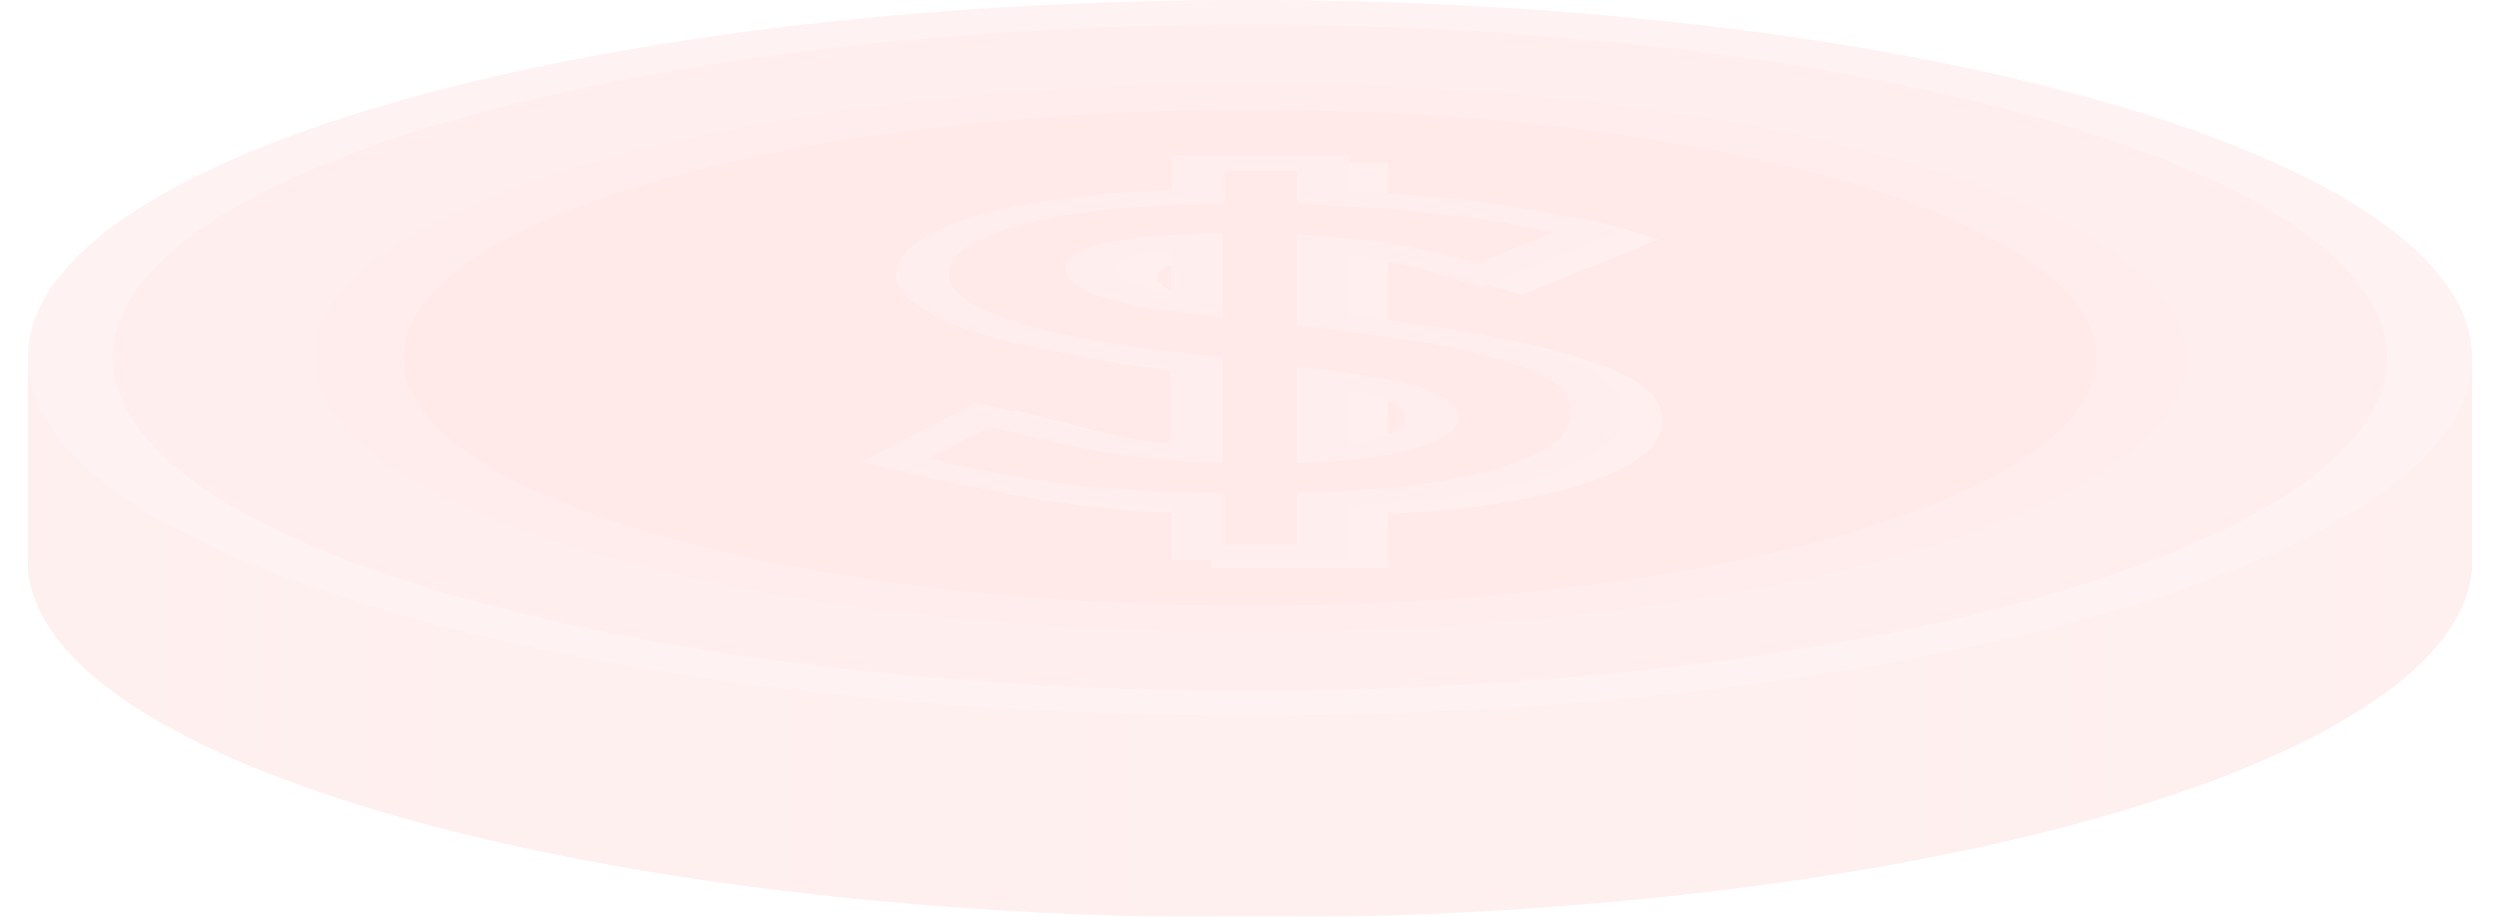
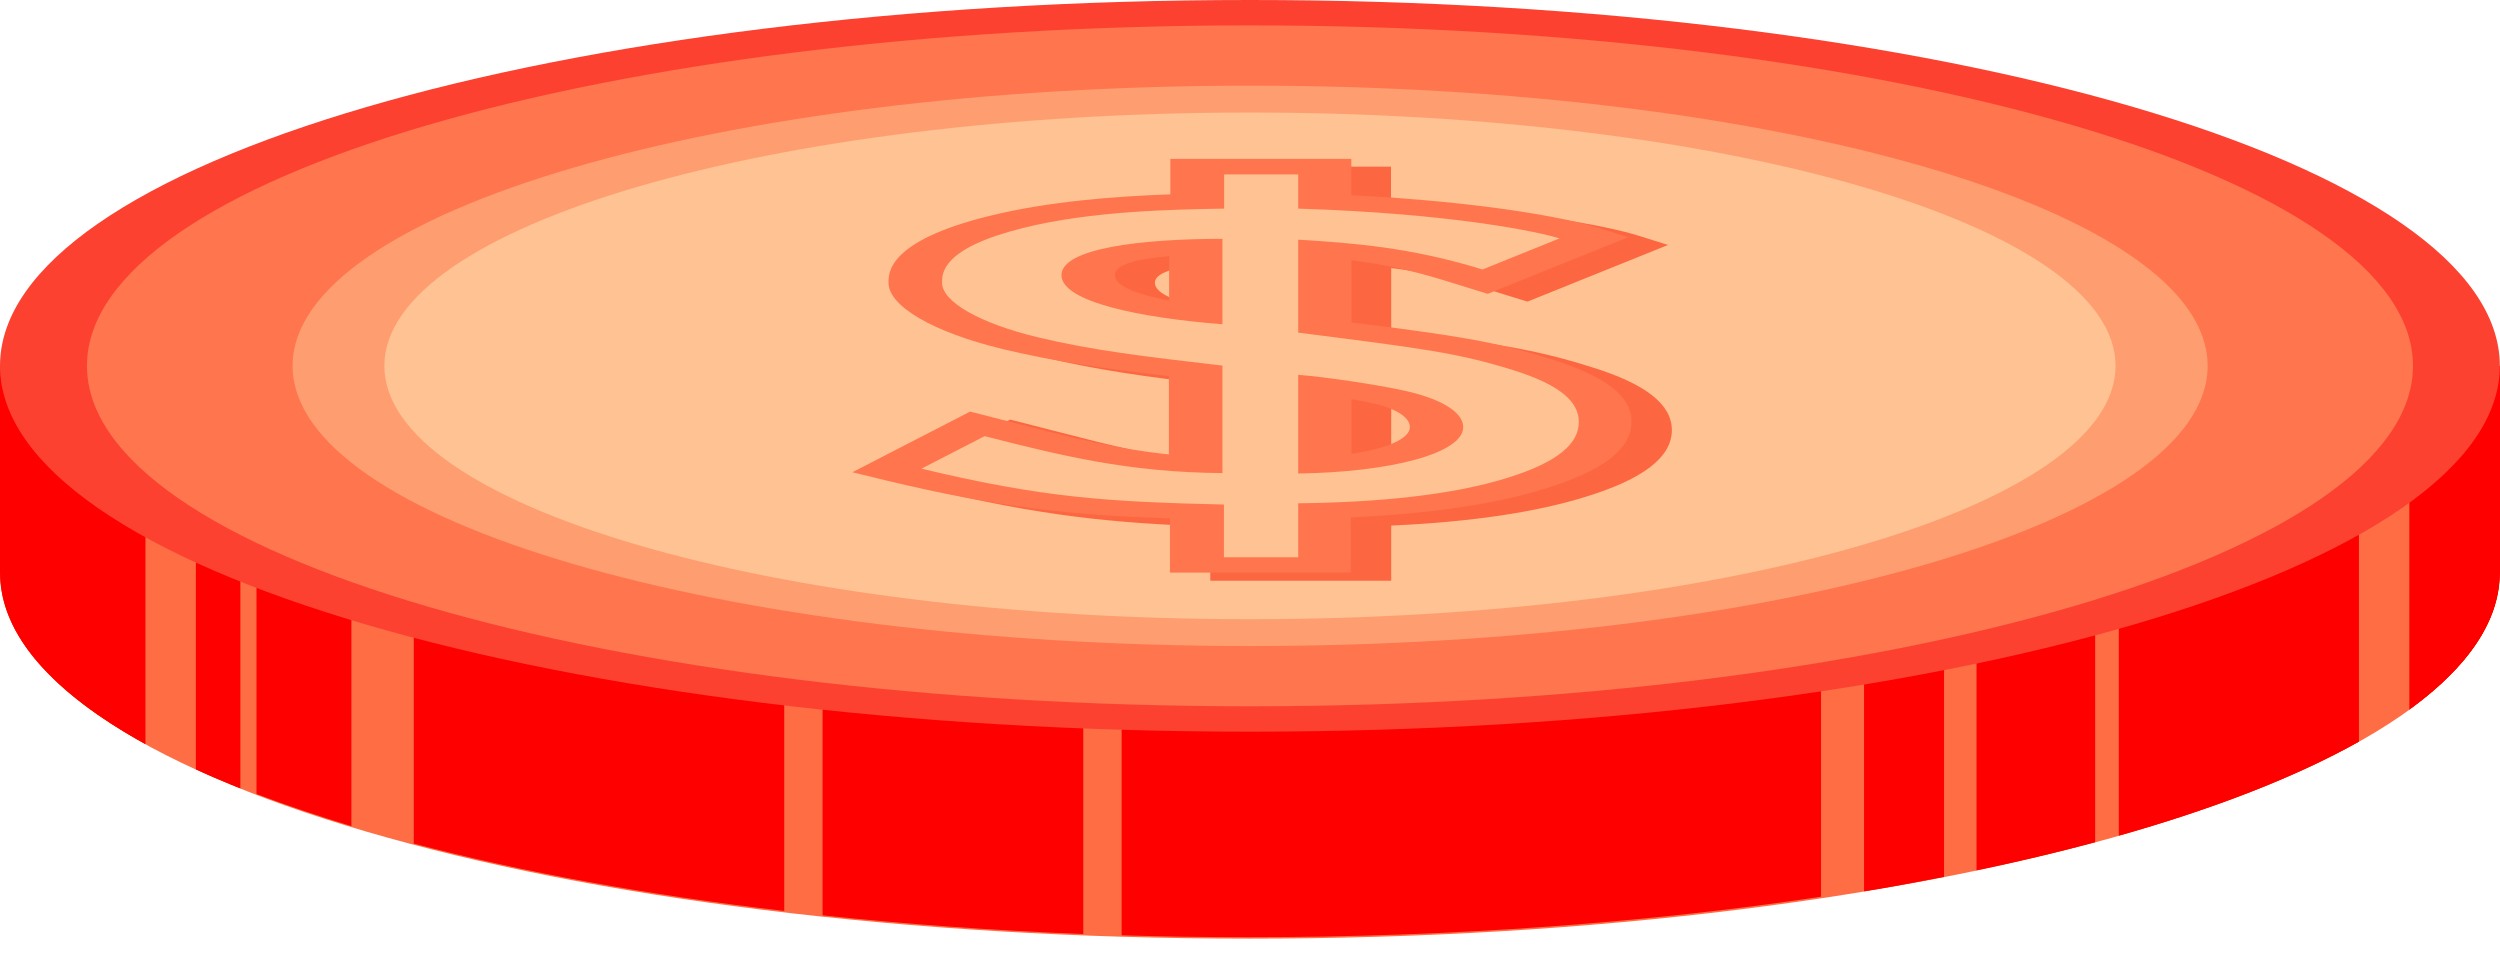
- <svg xmlns="http://www.w3.org/2000/svg" width="90" height="33" viewBox="0 0 90 33" fill="none">
-   <mask id="mask0" maskUnits="userSpaceOnUse" x="1" y="0" width="89" height="33">
-     <mask id="mask1" maskUnits="userSpaceOnUse" x="0" y="0" width="90" height="33">
-       <rect width="90" height="33" rx="8" fill="#1A1F34" />
-     </mask>
-     <g mask="url(#mask1)">
-       <path d="M1 20.163C1 27.278 20.697 33.04 44.997 33.04C69.297 33.04 88.994 27.278 88.994 20.163V12.878H1V20.163Z" fill="#E7AF1E" />
-       <g style="mix-blend-mode:color-burn">
-         <path d="M6.12 12.878H1V20.163C1 22.342 2.854 24.396 6.12 26.199V12.878Z" fill="#CBCBCB" />
-       </g>
-       <g style="mix-blend-mode:color-burn">
-         <path d="M9.461 12.878H7.895V27.085C8.39 27.315 8.914 27.536 9.461 27.758V12.878Z" fill="#CBCBCB" />
-       </g>
-       <g style="mix-blend-mode:color-burn">
-         <path d="M39.131 12.826H29.955V32.22C32.881 32.531 35.954 32.752 39.131 32.878V12.826Z" fill="#CBCBCB" />
-       </g>
-       <g style="mix-blend-mode:color-burn">
-         <path d="M65.1 12.826H40.482V32.922C41.953 32.967 43.438 32.989 44.945 32.989C52.208 32.989 59.064 32.471 65.1 31.563V12.826Z" fill="#CBCBCB" />
-       </g>
-       <g style="mix-blend-mode:color-burn">
-         <path d="M69.43 12.878H66.615V31.378C67.576 31.223 68.514 31.046 69.43 30.868V12.878Z" fill="#CBCBCB" />
-       </g>
-       <g style="mix-blend-mode:color-burn">
-         <path d="M74.749 12.878H70.574V30.639C72.037 30.336 73.426 30.004 74.749 29.649V12.878Z" fill="#CBCBCB" />
-       </g>
-       <g style="mix-blend-mode:color-burn">
-         <path d="M84.034 12.878H75.582V29.42C78.966 28.46 81.832 27.344 84.034 26.11V12.878Z" fill="#CBCBCB" />
-       </g>
-       <g style="mix-blend-mode:color-burn">
-         <path d="M85.809 12.878V24.987C87.862 23.502 89 21.869 89 20.163V12.878H85.809Z" fill="#CBCBCB" />
-       </g>
-       <g style="mix-blend-mode:color-burn">
-         <path d="M28.597 12.826H15.565V29.694C19.369 30.691 23.78 31.504 28.605 32.065V12.826H28.597Z" fill="#CBCBCB" />
-       </g>
-       <g style="mix-blend-mode:color-burn">
-         <path d="M13.369 12.826H10.029V27.95C11.064 28.341 12.187 28.718 13.369 29.08V12.826Z" fill="#CBCBCB" />
-       </g>
-       <path d="M88.994 12.878C88.994 19.993 69.297 25.755 44.997 25.755C20.697 25.755 1 19.993 1 12.878C1 5.763 20.697 0 44.997 0C69.297 0 88.994 5.763 88.994 12.878Z" fill="#BD8936" />
-       <path d="M85.937 12.877C85.937 19.497 67.607 24.861 44.999 24.861C22.391 24.861 4.061 19.497 4.061 12.877C4.061 6.257 22.391 0.894 44.999 0.894C67.614 0.894 85.937 6.257 85.937 12.877Z" fill="#E7B142" />
-       <path d="M78.709 12.878C78.709 18.331 63.615 22.741 45.004 22.741C26.386 22.741 11.299 18.323 11.299 12.878C11.299 7.433 26.393 3.015 45.004 3.015C63.615 3.007 78.709 7.425 78.709 12.878Z" fill="#F2CD45" />
-       <path d="M75.468 12.879C75.468 17.806 61.829 21.796 44.998 21.796C28.168 21.796 14.529 17.806 14.529 12.879C14.529 7.951 28.168 3.961 44.998 3.961C61.829 3.961 75.468 7.951 75.468 12.879Z" fill="#FDE847" />
-       <path d="M57.019 12.922C55.009 12.287 53.598 12.08 49.971 11.622V9.435C50.938 9.553 51.987 9.76 53.214 10.137L54.766 10.617L59.716 8.622L58.652 8.29C57.588 7.957 54.655 7.381 49.963 7.144V5.866H43.594V7.115C41.733 7.181 39.309 7.351 37.189 7.883C33.672 8.755 33.672 9.863 33.672 10.233C33.672 11.06 35.253 11.976 37.699 12.567C39.575 13.018 41.334 13.262 43.55 13.52V16.276C41.718 16.091 40.092 15.678 38.29 15.212L36.561 14.769L32.416 16.904L33.642 17.2C37.617 18.153 40.107 18.411 43.602 18.537V20.443H49.971V18.5C52.756 18.375 55.054 18.035 56.812 17.488C58.851 16.86 59.849 16.091 59.849 15.139C59.849 14.23 58.918 13.506 57.019 12.922ZM41.651 9.952C41.651 9.568 42.494 9.376 43.557 9.294V10.853C42.553 10.661 41.651 10.373 41.651 9.952ZM52.024 15.308C52.024 15.715 51.227 16.062 49.971 16.247V14.326C50.207 14.37 50.421 14.407 50.599 14.444C51.507 14.629 52.024 14.939 52.024 15.308Z" fill="#C7B525" />
-       <path d="M55.621 12.649C53.612 12.013 52.201 11.806 48.573 11.348V9.161C49.541 9.28 50.59 9.486 51.817 9.863L53.368 10.343L58.318 8.349L57.254 8.016C56.19 7.684 53.257 7.107 48.566 6.871V5.593H42.197V6.841C40.335 6.908 37.919 7.078 35.791 7.61C32.275 8.482 32.275 9.59 32.275 9.952C32.275 10.779 33.848 11.695 36.294 12.287C38.17 12.737 39.929 12.981 42.145 13.24V15.995C40.313 15.811 38.688 15.397 36.878 14.931L35.149 14.488L31.004 16.623L32.223 16.919C36.198 17.872 38.688 18.131 42.182 18.249V20.155H48.551V18.212C51.336 18.086 53.634 17.746 55.392 17.2C57.432 16.572 58.429 15.803 58.429 14.85C58.444 13.956 57.52 13.24 55.621 12.649ZM40.247 9.678C40.247 9.294 41.096 9.102 42.153 9.021V10.58C41.148 10.388 40.247 10.1 40.247 9.678ZM50.627 15.035C50.627 15.441 49.829 15.789 48.573 15.973V14.052C48.81 14.089 49.024 14.134 49.201 14.171C50.102 14.355 50.627 14.673 50.627 15.035Z" fill="#E7B142" />
-       <path d="M44.082 6.139H46.697V7.343C52.12 7.513 55.172 8.163 55.896 8.392L53.184 9.486C50.621 8.695 48.589 8.555 46.697 8.436V11.709C51.056 12.264 52.312 12.419 54.248 13.024C55.94 13.549 56.575 14.155 56.575 14.849C56.575 15.588 55.896 16.253 54.056 16.822C52.12 17.428 49.505 17.686 46.697 17.716V19.615H44.082V17.76C40.019 17.664 37.743 17.531 33.435 16.497L35.659 15.352C38.275 16.017 40.691 16.63 44.03 16.652V12.869C41.223 12.544 39.435 12.33 37.499 11.865C35.512 11.384 34.16 10.631 34.16 9.951C34.16 9.611 34.16 8.732 37.019 8.023C39.442 7.417 42.346 7.373 44.089 7.343V6.139H44.082ZM44.03 8.407C41.223 8.407 38.364 8.732 38.364 9.685C38.364 10.623 41.119 11.185 44.03 11.414V8.407ZM46.697 16.667C49.941 16.623 52.505 15.958 52.505 15.034C52.505 14.51 51.729 14.014 50.281 13.719C49.409 13.534 47.665 13.268 46.697 13.194V16.667Z" fill="#FDE847" />
-     </g>
-   </mask>
-   <g mask="url(#mask0)">
-     <g style="mix-blend-mode:color" opacity="0.8">
-       <path d="M1 -101.036C1 -101.036 13.4 -112 45 -112C76.6 -112 89 -101.036 89 -101.036V34H1V-101.036Z" fill="#F5433D" />
-     </g>
-     <g style="mix-blend-mode:overlay" opacity="0.8">
-       <path d="M1 -101.036C1 -101.036 13.4 -112 45 -112C76.6 -112 89 -101.036 89 -101.036V34H1V-101.036Z" fill="#F5433D" />
-     </g>
+ <svg xmlns="http://www.w3.org/2000/svg" width="88" height="34" viewBox="0 0 88 34" fill="none">
+   <path d="M0 20.163C0 27.278 19.697 33.04 43.997 33.04C68.297 33.04 87.994 27.278 87.994 20.163V12.878H0V20.163Z" fill="#FE6D44" />
+   <g style="mix-blend-mode:color-burn">
+     <path d="M5.12 12.878H0V20.163C0 22.342 1.854 24.396 5.12 26.199V12.878Z" fill="#FD4E34" />
  </g>
+   <g style="mix-blend-mode:color-burn">
+     <path d="M8.461 12.878H6.895V27.085C7.39 27.315 7.914 27.536 8.461 27.758V12.878Z" fill="#FD4E34" />
+   </g>
+   <g style="mix-blend-mode:color-burn">
+     <path d="M38.131 12.826H28.955V32.22C31.881 32.531 34.954 32.752 38.131 32.878V12.826Z" fill="#FD4E34" />
+   </g>
+   <g style="mix-blend-mode:color-burn">
+     <path d="M64.1 12.826H39.482V32.922C40.953 32.967 42.438 32.989 43.945 32.989C51.208 32.989 58.064 32.471 64.1 31.563V12.826Z" fill="#FD4E34" />
+   </g>
+   <g style="mix-blend-mode:color-burn">
+     <path d="M68.43 12.878H65.615V31.378C66.576 31.223 67.514 31.046 68.43 30.868V12.878Z" fill="#FD4E34" />
+   </g>
+   <g style="mix-blend-mode:color-burn">
+     <path d="M73.749 12.878H69.574V30.639C71.037 30.336 72.426 30.004 73.749 29.649V12.878Z" fill="#FD4E34" />
+   </g>
+   <g style="mix-blend-mode:color-burn">
+     <path d="M83.034 12.878H74.582V29.42C77.966 28.46 80.832 27.344 83.034 26.11V12.878Z" fill="#FD4E34" />
+   </g>
+   <g style="mix-blend-mode:color-burn">
+     <path d="M84.809 12.878V24.987C86.862 23.502 88 21.869 88 20.163V12.878H84.809Z" fill="#FD4E34" />
+   </g>
+   <g style="mix-blend-mode:color-burn">
+     <path d="M27.597 12.826H14.565V29.694C18.369 30.691 22.78 31.504 27.605 32.065V12.826H27.597Z" fill="#FD4E34" />
+   </g>
+   <g style="mix-blend-mode:color-burn">
+     <path d="M12.369 12.826H9.029V27.95C10.064 28.341 11.187 28.718 12.369 29.08V12.826Z" fill="#FD4E34" />
+   </g>
+   <path d="M87.994 12.878C87.994 19.993 68.297 25.755 43.997 25.755C19.697 25.755 0 19.993 0 12.878C0 5.763 19.697 0 43.997 0C68.297 0 87.994 5.763 87.994 12.878Z" fill="#FC4131" />
+   <path d="M84.937 12.877C84.937 19.497 66.607 24.861 43.999 24.861C21.391 24.861 3.061 19.497 3.061 12.877C3.061 6.257 21.391 0.894 43.999 0.894C66.614 0.894 84.937 6.257 84.937 12.877Z" fill="#FE754E" />
+   <path d="M77.709 12.878C77.709 18.331 62.615 22.741 44.004 22.741C25.386 22.741 10.299 18.323 10.299 12.878C10.299 7.433 25.393 3.015 44.004 3.015C62.615 3.007 77.709 7.425 77.709 12.878Z" fill="#FE9D70" />
+   <path d="M74.468 12.879C74.468 17.806 60.829 21.796 43.998 21.796C27.168 21.796 13.529 17.806 13.529 12.879C13.529 7.951 27.168 3.961 43.998 3.961C60.829 3.961 74.468 7.951 74.468 12.879Z" fill="#FFC292" />
+   <path d="M56.019 12.922C54.009 12.287 52.598 12.08 48.971 11.622V9.435C49.938 9.553 50.987 9.76 52.214 10.137L53.766 10.617L58.716 8.622L57.652 8.29C56.588 7.957 53.655 7.381 48.963 7.144V5.866H42.594V7.115C40.733 7.181 38.309 7.351 36.189 7.883C32.672 8.755 32.672 9.863 32.672 10.233C32.672 11.06 34.253 11.976 36.699 12.567C38.575 13.018 40.334 13.262 42.55 13.52V16.276C40.718 16.091 39.092 15.678 37.29 15.212L35.561 14.769L31.416 16.904L32.642 17.2C36.617 18.153 39.107 18.411 42.602 18.537V20.443H48.971V18.5C51.756 18.375 54.054 18.035 55.812 17.488C57.851 16.86 58.849 16.091 58.849 15.139C58.849 14.23 57.918 13.506 56.019 12.922ZM40.651 9.952C40.651 9.568 41.494 9.376 42.557 9.294V10.853C41.553 10.661 40.651 10.373 40.651 9.952ZM51.024 15.308C51.024 15.715 50.227 16.062 48.971 16.247V14.326C49.207 14.37 49.421 14.407 49.599 14.444C50.507 14.629 51.024 14.939 51.024 15.308Z" fill="#FC6641" />
+   <path d="M54.621 12.649C52.612 12.013 51.201 11.806 47.573 11.348V9.161C48.541 9.28 49.59 9.486 50.817 9.863L52.368 10.343L57.318 8.349L56.254 8.016C55.19 7.684 52.257 7.107 47.566 6.871V5.593H41.197V6.841C39.335 6.908 36.919 7.078 34.791 7.61C31.275 8.482 31.275 9.59 31.275 9.952C31.275 10.779 32.848 11.695 35.294 12.287C37.17 12.737 38.929 12.981 41.145 13.24V15.995C39.313 15.811 37.688 15.397 35.878 14.931L34.149 14.488L30.004 16.623L31.223 16.919C35.198 17.872 37.688 18.131 41.182 18.249V20.155H47.551V18.212C50.336 18.086 52.634 17.746 54.392 17.2C56.432 16.572 57.429 15.803 57.429 14.85C57.444 13.956 56.52 13.24 54.621 12.649ZM39.247 9.678C39.247 9.294 40.096 9.102 41.153 9.021V10.58C40.148 10.388 39.247 10.1 39.247 9.678ZM49.627 15.035C49.627 15.441 48.829 15.789 47.573 15.973V14.052C47.81 14.089 48.024 14.134 48.201 14.171C49.102 14.355 49.627 14.673 49.627 15.035Z" fill="#FE754E" />
+   <path d="M43.082 6.139H45.697V7.343C51.12 7.513 54.172 8.163 54.896 8.392L52.184 9.486C49.621 8.695 47.589 8.555 45.697 8.436V11.709C50.056 12.264 51.312 12.419 53.248 13.024C54.94 13.549 55.575 14.155 55.575 14.849C55.575 15.588 54.896 16.253 53.056 16.822C51.12 17.428 48.505 17.686 45.697 17.716V19.615H43.082V17.76C39.019 17.664 36.743 17.531 32.435 16.497L34.659 15.352C37.275 16.017 39.691 16.63 43.03 16.652V12.869C40.223 12.544 38.435 12.33 36.499 11.865C34.512 11.384 33.16 10.631 33.16 9.951C33.16 9.611 33.16 8.732 36.019 8.023C38.442 7.417 41.346 7.373 43.089 7.343V6.139H43.082ZM43.03 8.407C40.223 8.407 37.364 8.732 37.364 9.685C37.364 10.623 40.119 11.185 43.03 11.414V8.407ZM45.697 16.667C48.941 16.623 51.505 15.958 51.505 15.034C51.505 14.51 50.729 14.014 49.281 13.719C48.409 13.534 46.665 13.268 45.697 13.194V16.667Z" fill="#FFC292" />
</svg>
